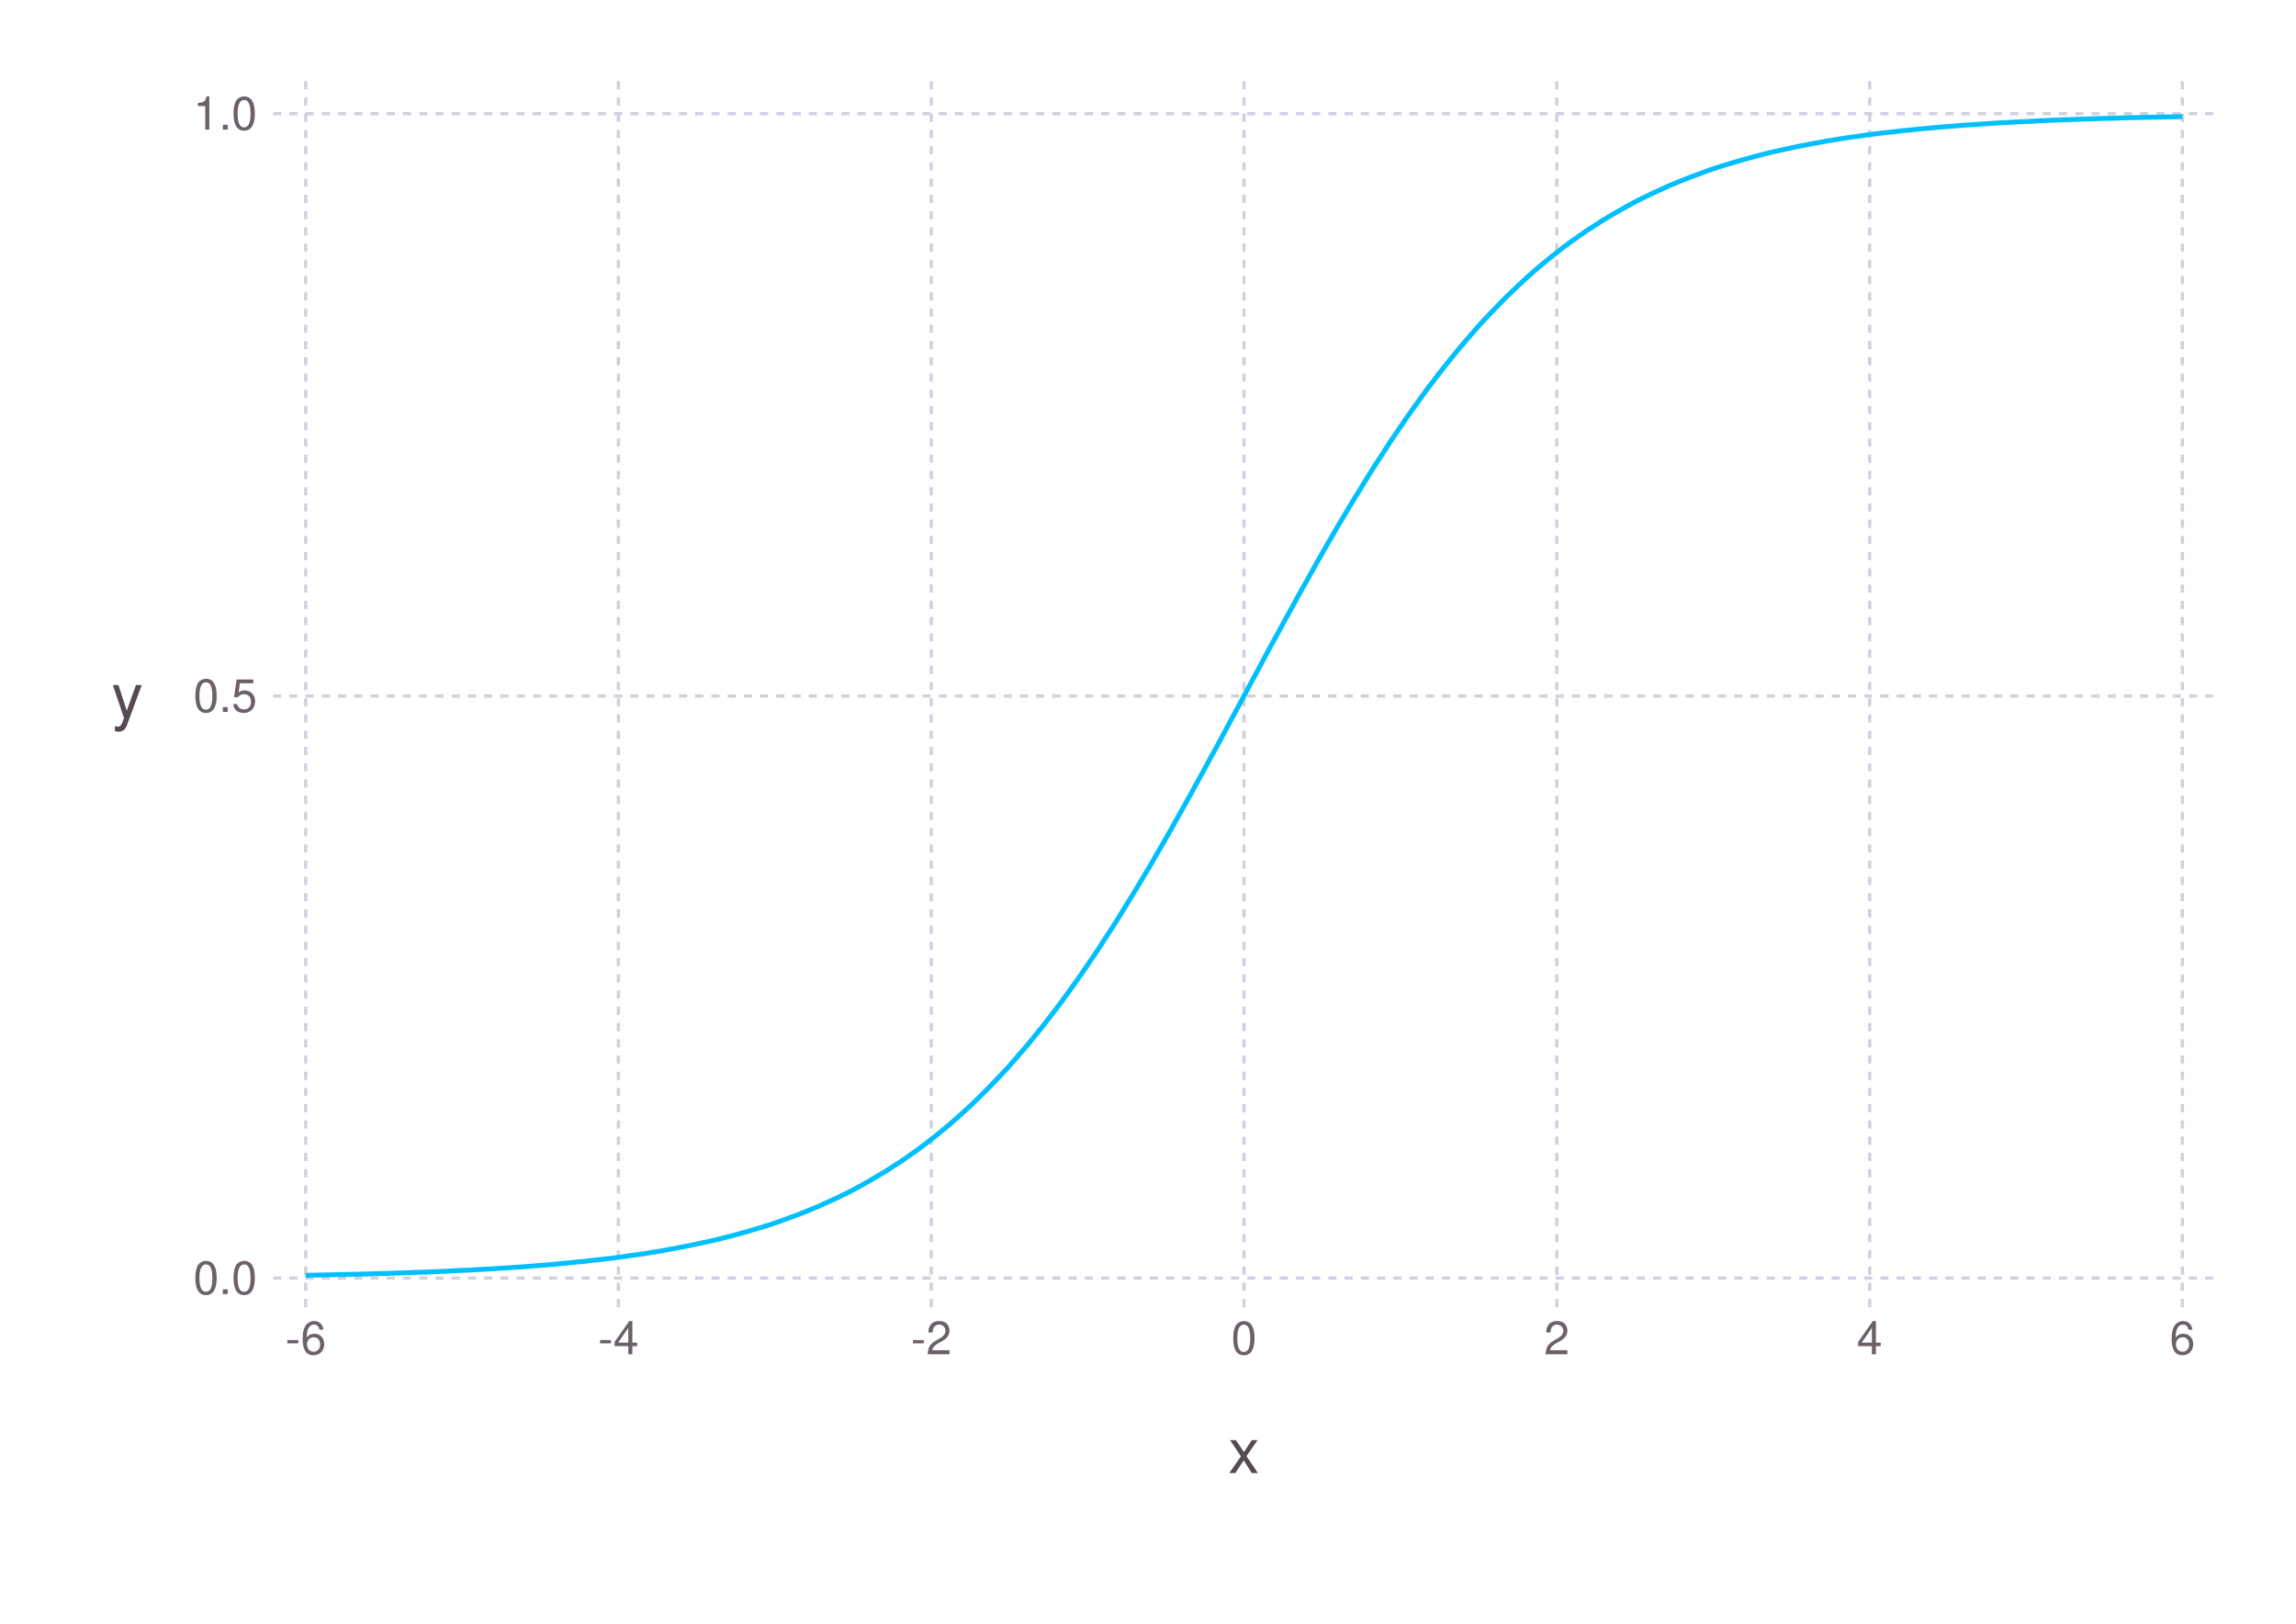
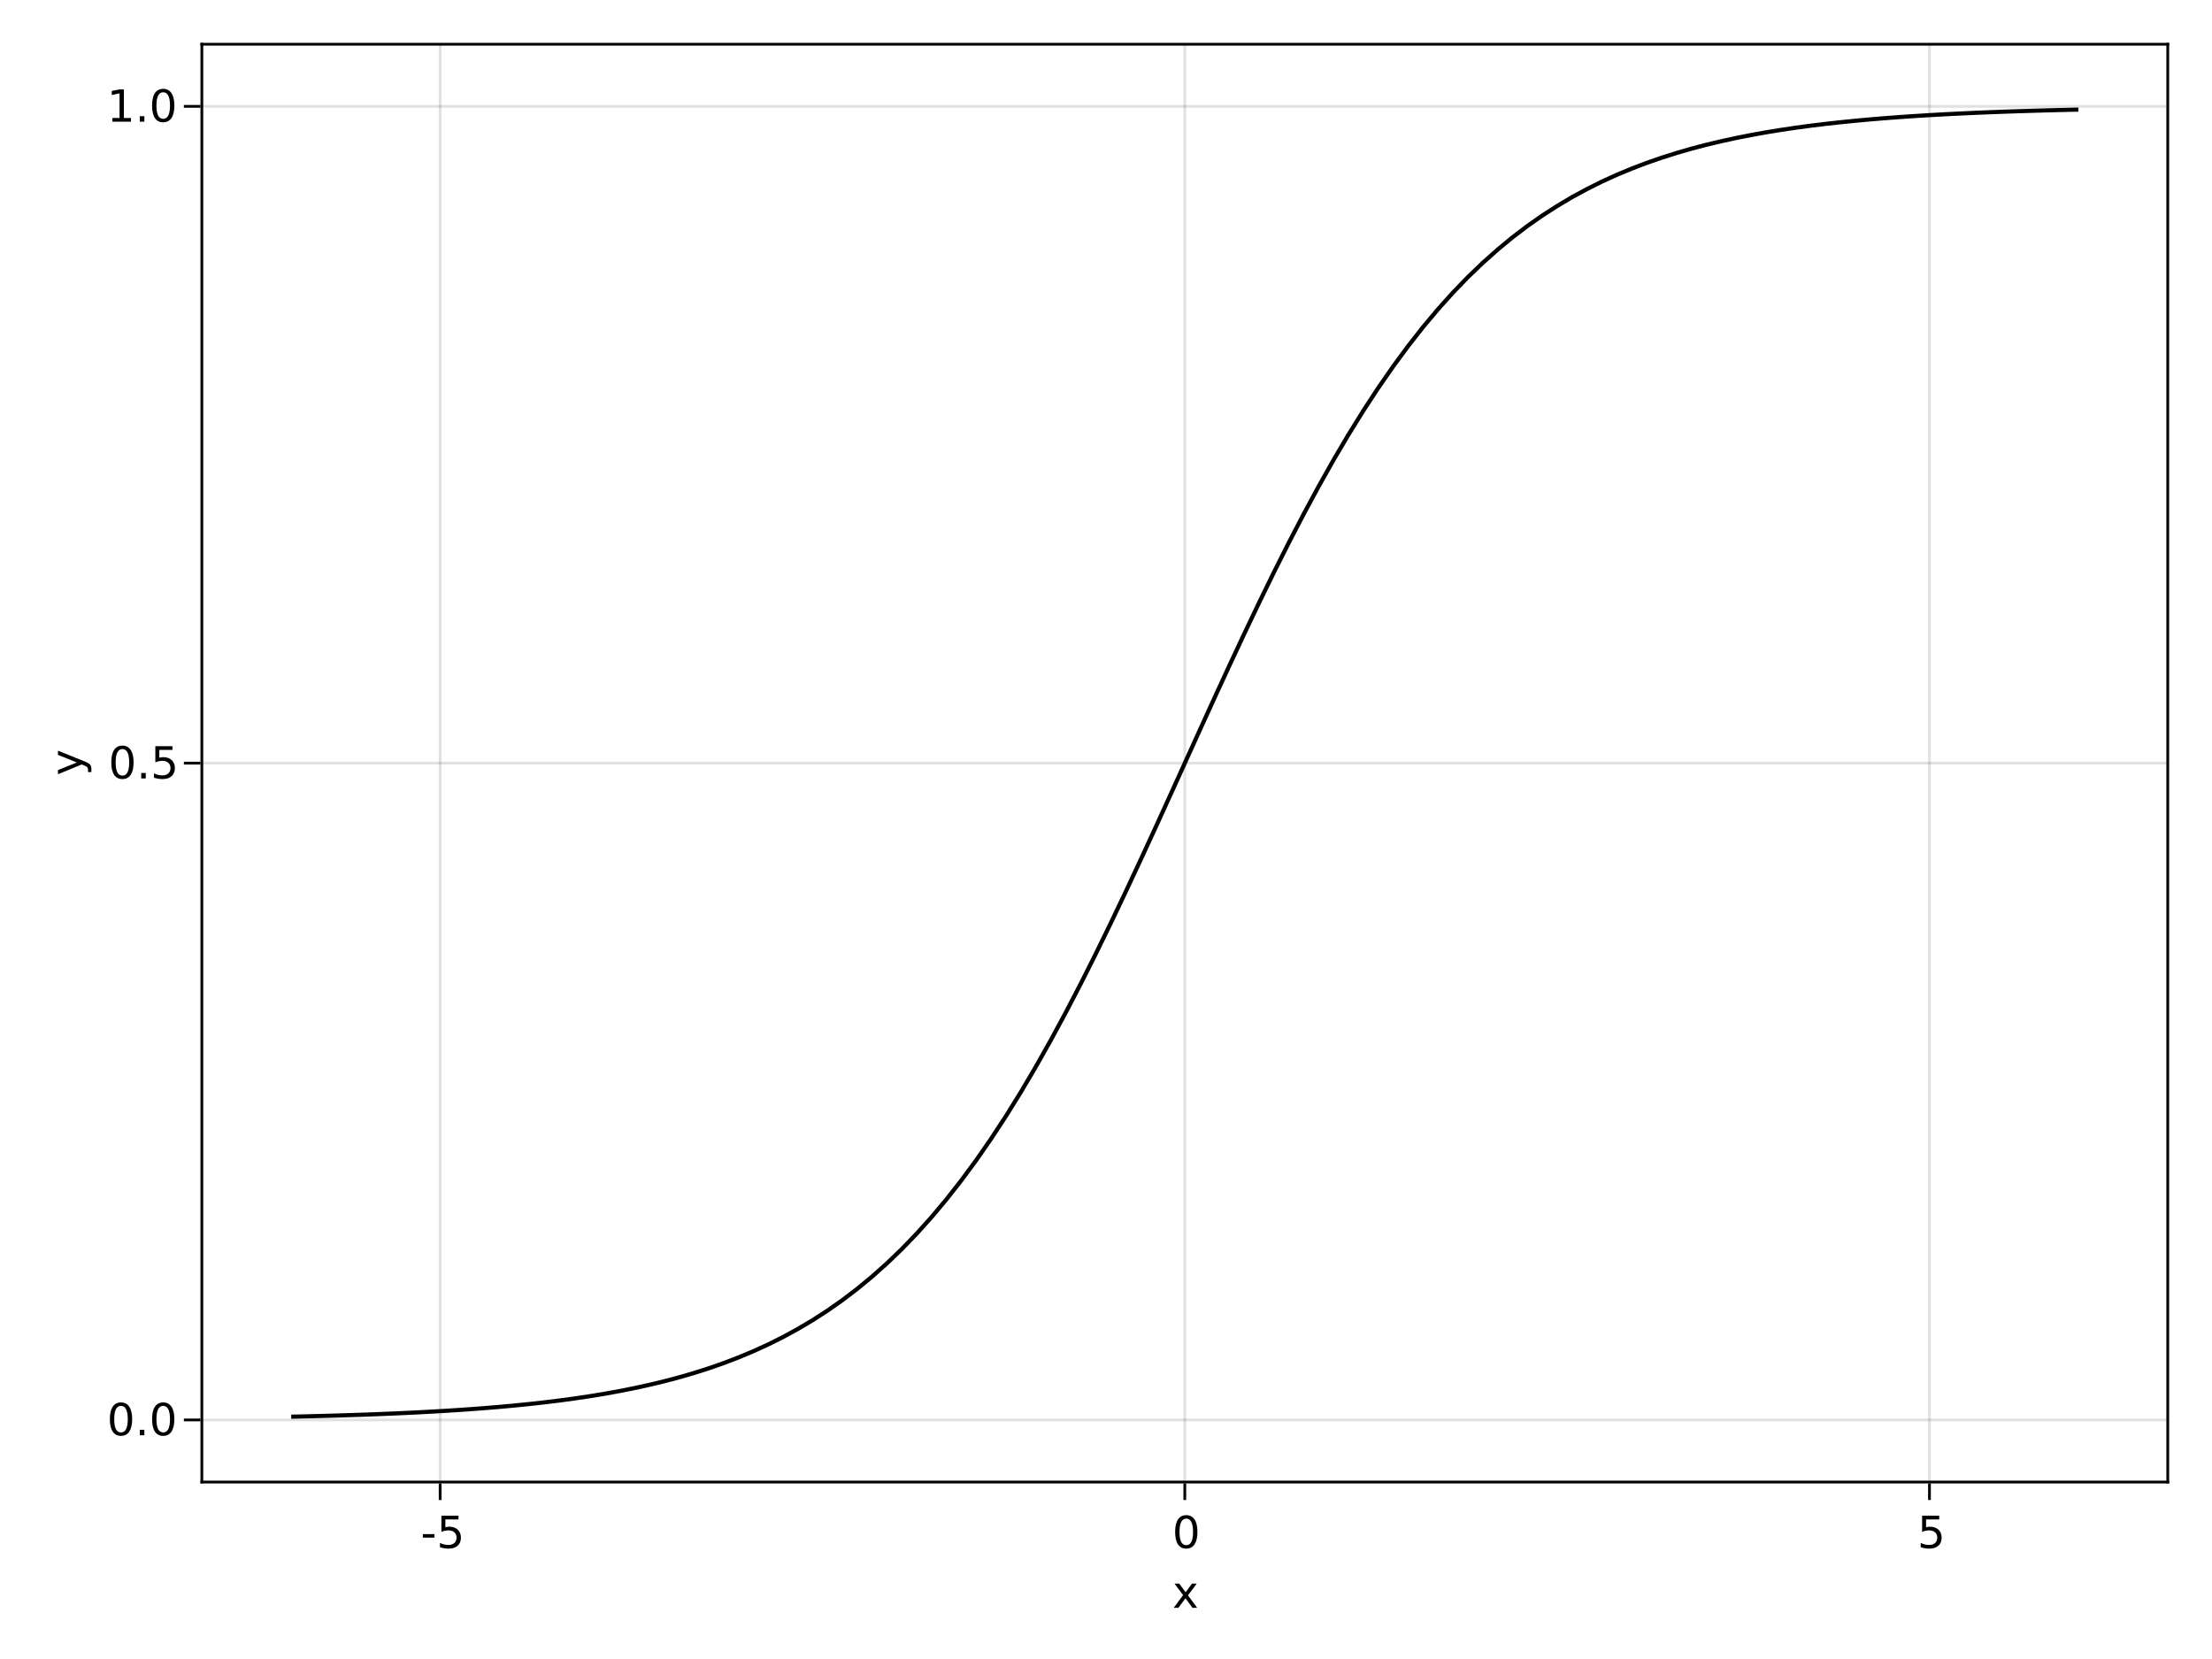
- <svg xmlns="http://www.w3.org/2000/svg" version="1.2" width="141.42mm" height="100mm" viewBox="0 0 141.42 100" stroke="none" fill="#000000" stroke-width="0.3" font-size="3.88">
+ <svg xmlns="http://www.w3.org/2000/svg" xmlns:xlink="http://www.w3.org/1999/xlink" width="600pt" height="450pt" viewBox="0 0 600 450" version="1.1">
  <defs>
-     <marker id="arrow" markerWidth="15" markerHeight="7" refX="5" refY="3.5" orient="auto" markerUnits="strokeWidth">
-       <path d="M0,0 L15,3.5 L0,7 z" stroke="context-stroke" fill="context-stroke" />
-     </marker>
+     <g>
+       <symbol overflow="visible" id="lfEWMddp0-0">
+         <path style="stroke:none;" d="M 0.594 2.125 L 0.594 -8.469 L 6.594 -8.469 L 6.594 2.125 Z M 1.266 1.453 L 5.938 1.453 L 5.938 -7.781 L 1.266 -7.781 Z M 1.266 1.453 " />
+       </symbol>
+       <symbol overflow="visible" id="lfEWMddp0-1">
+         <path style="stroke:none;" d="M 0.594 -3.766 L 3.75 -3.766 L 3.75 -2.812 L 0.594 -2.812 Z M 0.594 -3.766 " />
+       </symbol>
+       <symbol overflow="visible" id="lfEWMddp1-0">
+         <path style="stroke:none;" d="M 0.594 2.125 L 0.594 -8.469 L 6.594 -8.469 L 6.594 2.125 Z M 1.266 1.453 L 5.938 1.453 L 5.938 -7.781 L 1.266 -7.781 Z M 1.266 1.453 " />
+       </symbol>
+       <symbol overflow="visible" id="lfEWMddp1-1">
+         <path style="stroke:none;" d="M 1.297 -8.75 L 5.938 -8.75 L 5.938 -7.75 L 2.375 -7.75 L 2.375 -5.609 C 2.551 -5.672 2.723 -5.711 2.891 -5.734 C 3.066 -5.766 3.238 -5.781 3.406 -5.781 C 4.383 -5.781 5.16 -5.508 5.734 -4.969 C 6.305 -4.438 6.594 -3.719 6.594 -2.812 C 6.594 -1.863 6.297 -1.129 5.703 -0.609 C 5.117 -0.086 4.297 0.172 3.234 0.172 C 2.859 0.172 2.477 0.141 2.094 0.078 C 1.719 0.016 1.328 -0.078 0.922 -0.203 L 0.922 -1.391 C 1.273 -1.203 1.641 -1.062 2.016 -0.969 C 2.391 -0.875 2.785 -0.828 3.203 -0.828 C 3.879 -0.828 4.414 -1.004 4.812 -1.359 C 5.207 -1.711 5.406 -2.195 5.406 -2.812 C 5.406 -3.414 5.207 -3.895 4.812 -4.25 C 4.414 -4.602 3.879 -4.781 3.203 -4.781 C 2.891 -4.781 2.57 -4.742 2.25 -4.672 C 1.938 -4.609 1.617 -4.504 1.297 -4.359 Z M 1.297 -8.75 " />
+       </symbol>
+       <symbol overflow="visible" id="lfEWMddp1-2">
+         <path style="stroke:none;" d="M 3.812 -7.969 C 3.207 -7.969 2.75 -7.664 2.438 -7.062 C 2.133 -6.469 1.984 -5.566 1.984 -4.359 C 1.984 -3.16 2.133 -2.258 2.438 -1.656 C 2.75 -1.062 3.207 -0.766 3.812 -0.766 C 4.426 -0.766 4.883 -1.062 5.188 -1.656 C 5.5 -2.258 5.656 -3.16 5.656 -4.359 C 5.656 -5.566 5.5 -6.469 5.188 -7.062 C 4.883 -7.664 4.426 -7.969 3.812 -7.969 Z M 3.812 -8.906 C 4.789 -8.906 5.539 -8.516 6.062 -7.734 C 6.582 -6.961 6.844 -5.836 6.844 -4.359 C 6.844 -2.891 6.582 -1.766 6.062 -0.984 C 5.539 -0.211 4.789 0.172 3.812 0.172 C 2.832 0.172 2.082 -0.211 1.562 -0.984 C 1.051 -1.766 0.797 -2.891 0.797 -4.359 C 0.797 -5.836 1.051 -6.961 1.562 -7.734 C 2.082 -8.516 2.832 -8.906 3.812 -8.906 Z M 3.812 -8.906 " />
+       </symbol>
+       <symbol overflow="visible" id="lfEWMddp1-3">
+         <path style="stroke:none;" d="M 1.281 -1.484 L 2.516 -1.484 L 2.516 0 L 1.281 0 Z M 1.281 -1.484 " />
+       </symbol>
+       <symbol overflow="visible" id="lfEWMddp2-0">
+         <path style="stroke:none;" d="M 0.594 2.125 L 0.594 -8.469 L 6.594 -8.469 L 6.594 2.125 Z M 1.266 1.453 L 5.938 1.453 L 5.938 -7.781 L 1.266 -7.781 Z M 1.266 1.453 " />
+       </symbol>
+       <symbol overflow="visible" id="lfEWMddp2-1">
+         <path style="stroke:none;" d="M 3.812 -7.969 C 3.207 -7.969 2.75 -7.664 2.438 -7.062 C 2.133 -6.469 1.984 -5.566 1.984 -4.359 C 1.984 -3.16 2.133 -2.258 2.438 -1.656 C 2.75 -1.062 3.207 -0.766 3.812 -0.766 C 4.426 -0.766 4.883 -1.062 5.188 -1.656 C 5.5 -2.258 5.656 -3.16 5.656 -4.359 C 5.656 -5.566 5.5 -6.469 5.188 -7.062 C 4.883 -7.664 4.426 -7.969 3.812 -7.969 Z M 3.812 -8.906 C 4.789 -8.906 5.539 -8.516 6.062 -7.734 C 6.582 -6.961 6.844 -5.836 6.844 -4.359 C 6.844 -2.891 6.582 -1.766 6.062 -0.984 C 5.539 -0.211 4.789 0.172 3.812 0.172 C 2.832 0.172 2.082 -0.211 1.562 -0.984 C 1.051 -1.766 0.797 -2.891 0.797 -4.359 C 0.797 -5.836 1.051 -6.961 1.562 -7.734 C 2.082 -8.516 2.832 -8.906 3.812 -8.906 Z M 3.812 -8.906 " />
+       </symbol>
+       <symbol overflow="visible" id="lfEWMddp3-0">
+         <path style="stroke:none;" d="M 0.594 2.125 L 0.594 -8.469 L 6.594 -8.469 L 6.594 2.125 Z M 1.266 1.453 L 5.938 1.453 L 5.938 -7.781 L 1.266 -7.781 Z M 1.266 1.453 " />
+       </symbol>
+       <symbol overflow="visible" id="lfEWMddp3-1">
+         <path style="stroke:none;" d="M 1.297 -8.75 L 5.938 -8.75 L 5.938 -7.75 L 2.375 -7.75 L 2.375 -5.609 C 2.551 -5.672 2.723 -5.711 2.891 -5.734 C 3.066 -5.766 3.238 -5.781 3.406 -5.781 C 4.383 -5.781 5.16 -5.508 5.734 -4.969 C 6.305 -4.438 6.594 -3.719 6.594 -2.812 C 6.594 -1.863 6.297 -1.129 5.703 -0.609 C 5.117 -0.086 4.297 0.172 3.234 0.172 C 2.859 0.172 2.477 0.141 2.094 0.078 C 1.719 0.016 1.328 -0.078 0.922 -0.203 L 0.922 -1.391 C 1.273 -1.203 1.641 -1.062 2.016 -0.969 C 2.391 -0.875 2.785 -0.828 3.203 -0.828 C 3.879 -0.828 4.414 -1.004 4.812 -1.359 C 5.207 -1.711 5.406 -2.195 5.406 -2.812 C 5.406 -3.414 5.207 -3.895 4.812 -4.25 C 4.414 -4.602 3.879 -4.781 3.203 -4.781 C 2.891 -4.781 2.57 -4.742 2.25 -4.672 C 1.938 -4.609 1.617 -4.504 1.297 -4.359 Z M 1.297 -8.75 " />
+       </symbol>
+       <symbol overflow="visible" id="lfEWMddp3-2">
+         <path style="stroke:none;" d="M 6.594 -6.562 L 4.219 -3.375 L 6.703 0 L 5.438 0 L 3.531 -2.578 L 1.625 0 L 0.344 0 L 2.891 -3.438 L 0.562 -6.562 L 1.828 -6.562 L 3.578 -4.219 L 5.312 -6.562 Z M 6.594 -6.562 " />
+       </symbol>
+       <symbol overflow="visible" id="lfEWMddp4-0">
+         <path style="stroke:none;" d="M 0.594 2.125 L 0.594 -8.469 L 6.594 -8.469 L 6.594 2.125 Z M 1.266 1.453 L 5.938 1.453 L 5.938 -7.781 L 1.266 -7.781 Z M 1.266 1.453 " />
+       </symbol>
+       <symbol overflow="visible" id="lfEWMddp4-1">
+         <path style="stroke:none;" d="M 1.281 -1.484 L 2.516 -1.484 L 2.516 0 L 1.281 0 Z M 1.281 -1.484 " />
+       </symbol>
+       <symbol overflow="visible" id="lfEWMddp4-2">
+         <path style="stroke:none;" d="M 3.812 -7.969 C 3.207 -7.969 2.75 -7.664 2.438 -7.062 C 2.133 -6.469 1.984 -5.566 1.984 -4.359 C 1.984 -3.16 2.133 -2.258 2.438 -1.656 C 2.75 -1.062 3.207 -0.766 3.812 -0.766 C 4.426 -0.766 4.883 -1.062 5.188 -1.656 C 5.5 -2.258 5.656 -3.16 5.656 -4.359 C 5.656 -5.566 5.5 -6.469 5.188 -7.062 C 4.883 -7.664 4.426 -7.969 3.812 -7.969 Z M 3.812 -8.906 C 4.789 -8.906 5.539 -8.516 6.062 -7.734 C 6.582 -6.961 6.844 -5.836 6.844 -4.359 C 6.844 -2.891 6.582 -1.766 6.062 -0.984 C 5.539 -0.211 4.789 0.172 3.812 0.172 C 2.832 0.172 2.082 -0.211 1.562 -0.984 C 1.051 -1.766 0.797 -2.891 0.797 -4.359 C 0.797 -5.836 1.051 -6.961 1.562 -7.734 C 2.082 -8.516 2.832 -8.906 3.812 -8.906 Z M 3.812 -8.906 " />
+       </symbol>
+       <symbol overflow="visible" id="lfEWMddp5-0">
+         <path style="stroke:none;" d="M 0.594 2.125 L 0.594 -8.469 L 6.594 -8.469 L 6.594 2.125 Z M 1.266 1.453 L 5.938 1.453 L 5.938 -7.781 L 1.266 -7.781 Z M 1.266 1.453 " />
+       </symbol>
+       <symbol overflow="visible" id="lfEWMddp5-1">
+         <path style="stroke:none;" d="M 1.484 -1 L 3.422 -1 L 3.422 -7.672 L 1.312 -7.25 L 1.312 -8.328 L 3.406 -8.75 L 4.594 -8.75 L 4.594 -1 L 6.531 -1 L 6.531 0 L 1.484 0 Z M 1.484 -1 " />
+       </symbol>
+       <symbol overflow="visible" id="lfEWMddp5-2">
+         <path style="stroke:none;" d="M 3.812 -7.969 C 3.207 -7.969 2.75 -7.664 2.438 -7.062 C 2.133 -6.469 1.984 -5.566 1.984 -4.359 C 1.984 -3.16 2.133 -2.258 2.438 -1.656 C 2.75 -1.062 3.207 -0.766 3.812 -0.766 C 4.426 -0.766 4.883 -1.062 5.188 -1.656 C 5.5 -2.258 5.656 -3.16 5.656 -4.359 C 5.656 -5.566 5.5 -6.469 5.188 -7.062 C 4.883 -7.664 4.426 -7.969 3.812 -7.969 Z M 3.812 -8.906 C 4.789 -8.906 5.539 -8.516 6.062 -7.734 C 6.582 -6.961 6.844 -5.836 6.844 -4.359 C 6.844 -2.891 6.582 -1.766 6.062 -0.984 C 5.539 -0.211 4.789 0.172 3.812 0.172 C 2.832 0.172 2.082 -0.211 1.562 -0.984 C 1.051 -1.766 0.797 -2.891 0.797 -4.359 C 0.797 -5.836 1.051 -6.961 1.562 -7.734 C 2.082 -8.516 2.832 -8.906 3.812 -8.906 Z M 3.812 -8.906 " />
+       </symbol>
+       <symbol overflow="visible" id="lfEWMddp6-0">
+         <path style="stroke:none;" d="M 0.594 2.125 L 0.594 -8.469 L 6.594 -8.469 L 6.594 2.125 Z M 1.266 1.453 L 5.938 1.453 L 5.938 -7.781 L 1.266 -7.781 Z M 1.266 1.453 " />
+       </symbol>
+       <symbol overflow="visible" id="lfEWMddp6-1">
+         <path style="stroke:none;" d="M 1.281 -1.484 L 2.516 -1.484 L 2.516 0 L 1.281 0 Z M 1.281 -1.484 " />
+       </symbol>
+       <symbol overflow="visible" id="lfEWMddp7-0">
+         <path style="stroke:none;" d="M 2.125 -0.594 L -8.469 -0.594 L -8.469 -6.594 L 2.125 -6.594 Z M 1.453 -1.266 L 1.453 -5.938 L -7.781 -5.938 L -7.781 -1.266 Z M 1.453 -1.266 " />
+       </symbol>
+       <symbol overflow="visible" id="lfEWMddp7-1">
+         <path style="stroke:none;" d="M 0.609 -3.859 C 1.391 -3.555 1.898 -3.258 2.141 -2.969 C 2.379 -2.676 2.5 -2.289 2.5 -1.812 L 2.5 -0.953 L 1.594 -0.953 L 1.594 -1.578 C 1.594 -1.879 1.52 -2.109 1.375 -2.266 C 1.238 -2.43 0.91 -2.613 0.391 -2.812 L -0.109 -3.016 L -6.562 -0.359 L -6.562 -1.5 L -1.438 -3.547 L -6.562 -5.609 L -6.562 -6.75 Z M 0.609 -3.859 " />
+       </symbol>
+     </g>
  </defs>
-   <g class="plotroot xscalable yscalable" id="img-927f9532-1">
-     <g font-size="3.88" font-family="'PT Sans','Helvetica Neue','Helvetica',sans-serif" fill="#564A55" stroke="#000000" stroke-opacity="0.000" id="img-927f9532-2">
-       <g transform="translate(76.62,88.39)">
-         <g class="primitive">
-           <text text-anchor="middle" dy="0.6em">x</text>
-         </g>
-       </g>
+   <g id="surface1">
+     <rect x="0" y="0" width="600" height="450" style="fill:rgb(100%,100%,100%);fill-opacity:1;stroke:none;" />
+     <path style=" stroke:none;fill-rule:nonzero;fill:rgb(100%,100%,100%);fill-opacity:1;" d="M 54.75 402 L 588 402 L 588 12 L 54.75 12 Z M 54.75 402 " />
+     <path style="fill:none;stroke-width:1;stroke-linecap:butt;stroke-linejoin:miter;stroke:rgb(0%,0%,0%);stroke-opacity:0.12;stroke-miterlimit:10;" d="M 159.182 536 L 159.182 16 " transform="matrix(0.75,0,0,0.75,0,0)" />
+     <path style="fill:none;stroke-width:1;stroke-linecap:butt;stroke-linejoin:miter;stroke:rgb(0%,0%,0%);stroke-opacity:0.12;stroke-miterlimit:10;" d="M 428.5 536 L 428.5 16 " transform="matrix(0.75,0,0,0.75,0,0)" />
+     <path style="fill:none;stroke-width:1;stroke-linecap:butt;stroke-linejoin:miter;stroke:rgb(0%,0%,0%);stroke-opacity:0.12;stroke-miterlimit:10;" d="M 697.818 536 L 697.818 16 " transform="matrix(0.75,0,0,0.75,0,0)" />
+     <path style="fill:none;stroke-width:1;stroke-linecap:butt;stroke-linejoin:miter;stroke:rgb(0%,0%,0%);stroke-opacity:0.12;stroke-miterlimit:10;" d="M 73 513.536 L 784 513.536 " transform="matrix(0.75,0,0,0.75,0,0)" />
+     <path style="fill:none;stroke-width:1;stroke-linecap:butt;stroke-linejoin:miter;stroke:rgb(0%,0%,0%);stroke-opacity:0.12;stroke-miterlimit:10;" d="M 73 276 L 784 276 " transform="matrix(0.75,0,0,0.75,0,0)" />
+     <path style="fill:none;stroke-width:1;stroke-linecap:butt;stroke-linejoin:miter;stroke:rgb(0%,0%,0%);stroke-opacity:0.12;stroke-miterlimit:10;" d="M 73 38.464 L 784 38.464 " transform="matrix(0.75,0,0,0.75,0,0)" />
+     <g style="fill:rgb(0%,0%,0%);fill-opacity:1;">
+       <use xlink:href="#lfEWMddp0-1" x="114.098" y="419.891" />
    </g>
-     <g class="guide xlabels" font-size="2.82" font-family="'PT Sans Caption','Helvetica Neue','Helvetica',sans-serif" fill="#6C606B" id="img-927f9532-3">
-       <g transform="translate(18.83,81.71)">
-         <g class="primitive">
-           <text text-anchor="middle" dy="0.6em">-6</text>
-         </g>
-       </g>
-       <g transform="translate(38.09,81.71)">
-         <g class="primitive">
-           <text text-anchor="middle" dy="0.6em">-4</text>
-         </g>
-       </g>
-       <g transform="translate(57.36,81.71)">
-         <g class="primitive">
-           <text text-anchor="middle" dy="0.6em">-2</text>
-         </g>
-       </g>
-       <g transform="translate(76.62,81.71)">
-         <g class="primitive">
-           <text text-anchor="middle" dy="0.6em">0</text>
-         </g>
-       </g>
-       <g transform="translate(95.89,81.71)">
-         <g class="primitive">
-           <text text-anchor="middle" dy="0.6em">2</text>
-         </g>
-       </g>
-       <g transform="translate(115.16,81.71)">
-         <g class="primitive">
-           <text text-anchor="middle" dy="0.6em">4</text>
-         </g>
-       </g>
-       <g transform="translate(134.42,81.71)">
-         <g class="primitive">
-           <text text-anchor="middle" dy="0.6em">6</text>
-         </g>
-       </g>
+     <g style="fill:rgb(0%,0%,0%);fill-opacity:1;">
+       <use xlink:href="#lfEWMddp1-1" x="118.43" y="419.891" />
    </g>
-     <g clip-path="url(#img-927f9532-4)">
-       <g id="img-927f9532-5">
-         <g pointer-events="visible" stroke-width="0.3" fill="#000000" fill-opacity="0.000" stroke="#000000" stroke-opacity="0.000" class="guide background" id="img-927f9532-6">
-           <g transform="translate(76.62,42.86)" id="img-927f9532-7">
-             <path d="M-59.8,-37.86 L59.8,-37.86 59.8,37.86 -59.8,37.86  z" class="primitive" />
-           </g>
-         </g>
-         <g class="guide ygridlines xfixed" stroke-dasharray="0.5,0.5" stroke-width="0.2" stroke="#D0D0E0" id="img-927f9532-8">
-           <g transform="translate(76.62,78.71)" id="img-927f9532-9">
-             <path fill="none" d="M-59.8,0 L59.8,0 " class="primitive" />
-           </g>
-           <g transform="translate(76.62,42.86)" id="img-927f9532-10">
-             <path fill="none" d="M-59.8,0 L59.8,0 " class="primitive" />
-           </g>
-           <g transform="translate(76.62,7)" id="img-927f9532-11">
-             <path fill="none" d="M-59.8,0 L59.8,0 " class="primitive" />
-           </g>
-         </g>
-         <g class="guide xgridlines yfixed" stroke-dasharray="0.5,0.5" stroke-width="0.2" stroke="#D0D0E0" id="img-927f9532-12">
-           <g transform="translate(18.83,42.86)" id="img-927f9532-13">
-             <path fill="none" d="M0,-37.86 L0,37.86 " class="primitive" />
-           </g>
-           <g transform="translate(38.09,42.86)" id="img-927f9532-14">
-             <path fill="none" d="M0,-37.86 L0,37.86 " class="primitive" />
-           </g>
-           <g transform="translate(57.36,42.86)" id="img-927f9532-15">
-             <path fill="none" d="M0,-37.86 L0,37.86 " class="primitive" />
-           </g>
-           <g transform="translate(76.62,42.86)" id="img-927f9532-16">
-             <path fill="none" d="M0,-37.86 L0,37.86 " class="primitive" />
-           </g>
-           <g transform="translate(95.89,42.86)" id="img-927f9532-17">
-             <path fill="none" d="M0,-37.86 L0,37.86 " class="primitive" />
-           </g>
-           <g transform="translate(115.16,42.86)" id="img-927f9532-18">
-             <path fill="none" d="M0,-37.86 L0,37.86 " class="primitive" />
-           </g>
-           <g transform="translate(134.42,42.86)" id="img-927f9532-19">
-             <path fill="none" d="M0,-37.86 L0,37.86 " class="primitive" />
-           </g>
-         </g>
-         <g class="plotpanel" id="img-927f9532-20">
-           <g stroke-width="0.3" fill="#000000" fill-opacity="0.000" class="geometry" id="img-927f9532-21">
-             <g class="color_LCHab{Float32}(70.0f0,60.0f0,240.0f0)" stroke-dasharray="none" stroke="#00BFFF" id="img-927f9532-22">
-               <g transform="translate(76.62,42.86)" id="img-927f9532-23">
-                 <path fill="none" d="M-57.8,35.68 L-57.33,35.67 -56.87,35.66 -56.41,35.65 -55.94,35.64 -55.48,35.63 -55.01,35.62 -54.55,35.61 -54.08,35.6 -53.62,35.58 -53.16,35.57 -52.69,35.56 -52.23,35.54 -51.76,35.53 -51.3,35.51 -50.83,35.49 -50.37,35.48 -49.91,35.46 -49.44,35.44 -48.98,35.42 -48.51,35.39 -48.05,35.37 -47.58,35.35 -47.12,35.32 -46.66,35.3 -46.19,35.27 -45.73,35.24 -45.26,35.21 -44.8,35.18 -44.33,35.15 -43.87,35.11 -43.41,35.07 -42.94,35.04 -42.48,35 -42.01,34.95 -41.55,34.91 -41.09,34.86 -40.62,34.82 -40.16,34.76 -39.69,34.71 -39.23,34.66 -38.76,34.6 -38.3,34.54 -37.84,34.47 -37.37,34.41 -36.91,34.34 -36.44,34.26 -35.98,34.19 -35.51,34.1 -35.05,34.02 -34.59,33.93 -34.12,33.84 -33.66,33.74 -33.19,33.64 -32.73,33.54 -32.26,33.43 -31.8,33.31 -31.34,33.19 -30.87,33.06 -30.41,32.93 -29.94,32.79 -29.48,32.65 -29.01,32.5 -28.55,32.34 -28.09,32.17 -27.62,32 -27.16,31.82 -26.69,31.63 -26.23,31.44 -25.77,31.23 -25.3,31.02 -24.84,30.8 -24.37,30.57 -23.91,30.33 -23.44,30.07 -22.98,29.81 -22.52,29.54 -22.05,29.26 -21.59,28.96 -21.12,28.66 -20.66,28.34 -20.19,28.01 -19.73,27.67 -19.27,27.31 -18.8,26.94 -18.34,26.56 -17.87,26.16 -17.41,25.75 -16.94,25.32 -16.48,24.88 -16.02,24.43 -15.55,23.95 -15.09,23.47 -14.62,22.97 -14.16,22.45 -13.7,21.92 -13.23,21.37 -12.77,20.8 -12.3,20.22 -11.84,19.62 -11.37,19.01 -10.91,18.38 -10.45,17.74 -9.98,17.08 -9.52,16.4 -9.05,15.71 -8.59,15 -8.12,14.28 -7.66,13.55 -7.2,12.8 -6.73,12.04 -6.27,11.27 -5.8,10.49 -5.34,9.69 -4.87,8.88 -4.41,8.07 -3.95,7.24 -3.48,6.41 -3.02,5.57 -2.55,4.72 -2.09,3.87 -1.62,3.02 -1.16,2.16 -0.7,1.3 -0.23,0.43 0.23,-0.43 0.7,-1.3 1.16,-2.16 1.62,-3.02 2.09,-3.87 2.55,-4.72 3.02,-5.57 3.48,-6.41 3.95,-7.24 4.41,-8.07 4.87,-8.88 5.34,-9.69 5.8,-10.49 6.27,-11.27 6.73,-12.04 7.2,-12.8 7.66,-13.55 8.12,-14.28 8.59,-15 9.05,-15.71 9.52,-16.4 9.98,-17.08 10.45,-17.74 10.91,-18.38 11.37,-19.01 11.84,-19.62 12.3,-20.22 12.77,-20.8 13.23,-21.37 13.7,-21.92 14.16,-22.45 14.62,-22.97 15.09,-23.47 15.55,-23.95 16.02,-24.43 16.48,-24.88 16.94,-25.32 17.41,-25.75 17.87,-26.16 18.34,-26.56 18.8,-26.94 19.27,-27.31 19.73,-27.67 20.19,-28.01 20.66,-28.34 21.12,-28.66 21.59,-28.96 22.05,-29.26 22.52,-29.54 22.98,-29.81 23.44,-30.07 23.91,-30.33 24.37,-30.57 24.84,-30.8 25.3,-31.02 25.77,-31.23 26.23,-31.44 26.69,-31.63 27.16,-31.82 27.62,-32 28.09,-32.17 28.55,-32.34 29.01,-32.5 29.48,-32.65 29.94,-32.79 30.41,-32.93 30.87,-33.06 31.34,-33.19 31.8,-33.31 32.26,-33.43 32.73,-33.54 33.19,-33.64 33.66,-33.74 34.12,-33.84 34.59,-33.93 35.05,-34.02 35.51,-34.1 35.98,-34.19 36.44,-34.26 36.91,-34.34 37.37,-34.41 37.84,-34.47 38.3,-34.54 38.76,-34.6 39.23,-34.66 39.69,-34.71 40.16,-34.76 40.62,-34.82 41.09,-34.86 41.55,-34.91 42.01,-34.95 42.48,-35 42.94,-35.04 43.41,-35.07 43.87,-35.11 44.33,-35.15 44.8,-35.18 45.26,-35.21 45.73,-35.24 46.19,-35.27 46.66,-35.3 47.12,-35.32 47.58,-35.35 48.05,-35.37 48.51,-35.39 48.98,-35.42 49.44,-35.44 49.91,-35.46 50.37,-35.48 50.83,-35.49 51.3,-35.51 51.76,-35.53 52.23,-35.54 52.69,-35.56 53.16,-35.57 53.62,-35.58 54.08,-35.6 54.55,-35.61 55.01,-35.62 55.48,-35.63 55.94,-35.64 56.41,-35.65 56.87,-35.66 57.33,-35.67 57.8,-35.68 " class="primitive" />
-               </g>
-             </g>
-           </g>
-         </g>
-       </g>
+     <g style="fill:rgb(0%,0%,0%);fill-opacity:1;">
+       <use xlink:href="#lfEWMddp2-1" x="317.957" y="419.891" />
    </g>
-     <g class="guide ylabels" font-size="2.82" font-family="'PT Sans Caption','Helvetica Neue','Helvetica',sans-serif" fill="#6C606B" id="img-927f9532-24">
-       <g transform="translate(15.83,78.71)" id="img-927f9532-25">
-         <g class="primitive">
-           <text text-anchor="end" dy="0.35em">0.0</text>
-         </g>
-       </g>
-       <g transform="translate(15.83,42.86)" id="img-927f9532-26">
-         <g class="primitive">
-           <text text-anchor="end" dy="0.35em">0.5</text>
-         </g>
-       </g>
-       <g transform="translate(15.83,7)" id="img-927f9532-27">
-         <g class="primitive">
-           <text text-anchor="end" dy="0.35em">1.0</text>
-         </g>
-       </g>
+     <g style="fill:rgb(0%,0%,0%);fill-opacity:1;">
+       <use xlink:href="#lfEWMddp3-1" x="520.07" y="419.891" />
    </g>
-     <g font-size="3.88" font-family="'PT Sans','Helvetica Neue','Helvetica',sans-serif" fill="#564A55" stroke="#000000" stroke-opacity="0.000" id="img-927f9532-28">
-       <g transform="translate(8.81,42.86)" id="img-927f9532-29">
-         <g class="primitive">
-           <text text-anchor="end" dy="0.35em">y</text>
-         </g>
-       </g>
+     <g style="fill:rgb(0%,0%,0%);fill-opacity:1;">
+       <use xlink:href="#lfEWMddp3-2" x="318.02" y="436.109" />
    </g>
+     <g style="fill:rgb(0%,0%,0%);fill-opacity:1;">
+       <use xlink:href="#lfEWMddp1-2" x="29.004" y="389.309" />
+     </g>
+     <g style="fill:rgb(0%,0%,0%);fill-opacity:1;">
+       <use xlink:href="#lfEWMddp4-1" x="36.641" y="389.309" />
+     </g>
+     <g style="fill:rgb(0%,0%,0%);fill-opacity:1;">
+       <use xlink:href="#lfEWMddp1-2" x="40.453" y="389.309" />
+     </g>
+     <g style="fill:rgb(0%,0%,0%);fill-opacity:1;">
+       <use xlink:href="#lfEWMddp4-2" x="29.391" y="211.152" />
+     </g>
+     <g style="fill:rgb(0%,0%,0%);fill-opacity:1;">
+       <use xlink:href="#lfEWMddp1-3" x="37.023" y="211.152" />
+     </g>
+     <g style="fill:rgb(0%,0%,0%);fill-opacity:1;">
+       <use xlink:href="#lfEWMddp1-1" x="40.84" y="211.152" />
+     </g>
+     <g style="fill:rgb(0%,0%,0%);fill-opacity:1;">
+       <use xlink:href="#lfEWMddp5-1" x="29.004" y="33" />
+     </g>
+     <g style="fill:rgb(0%,0%,0%);fill-opacity:1;">
+       <use xlink:href="#lfEWMddp6-1" x="36.641" y="33" />
+     </g>
+     <g style="fill:rgb(0%,0%,0%);fill-opacity:1;">
+       <use xlink:href="#lfEWMddp5-2" x="40.453" y="33" />
+     </g>
+     <g style="fill:rgb(0%,0%,0%);fill-opacity:1;">
+       <use xlink:href="#lfEWMddp7-1" x="22.289" y="210.371" />
+     </g>
+     <path style="fill:none;stroke-width:1.5;stroke-linecap:butt;stroke-linejoin:miter;stroke:rgb(0%,0%,0%);stroke-opacity:1;stroke-miterlimit:10;" d="M 105.318 512.365 L 110.703 512.24 L 116.089 512.104 L 121.479 511.953 L 126.865 511.786 L 132.25 511.604 L 137.635 511.401 L 143.021 511.177 L 148.411 510.932 L 153.797 510.661 L 159.182 510.359 L 164.568 510.026 L 169.953 509.661 L 175.339 509.255 L 180.729 508.812 L 186.115 508.318 L 191.5 507.776 L 196.885 507.177 L 202.271 506.521 L 207.661 505.792 L 213.047 504.995 L 218.432 504.115 L 223.818 503.141 L 229.203 502.078 L 234.589 500.901 L 239.979 499.615 L 245.365 498.198 L 250.75 496.641 L 256.135 494.932 L 261.521 493.057 L 266.911 491.005 L 272.297 488.76 L 277.682 486.307 L 283.068 483.62 L 288.453 480.693 L 293.839 477.5 L 299.229 474.026 L 304.615 470.25 L 310 466.151 L 315.385 461.708 L 320.771 456.906 L 326.161 451.729 L 331.547 446.146 L 336.932 440.156 L 342.318 433.734 L 347.703 426.87 L 353.089 419.562 L 358.479 411.792 L 363.865 403.568 L 369.25 394.891 L 374.635 385.771 L 380.021 376.219 L 385.411 366.25 L 390.797 355.901 L 396.182 345.198 L 401.568 334.177 L 406.953 322.885 L 412.339 311.365 L 417.729 299.677 L 423.115 287.865 L 433.885 264.135 L 439.271 252.323 L 444.661 240.635 L 450.047 229.115 L 455.432 217.823 L 460.818 206.802 L 466.203 196.099 L 471.589 185.75 L 476.979 175.781 L 482.365 166.229 L 487.75 157.109 L 493.135 148.432 L 498.521 140.208 L 503.911 132.438 L 509.297 125.13 L 514.682 118.266 L 520.068 111.844 L 525.453 105.854 L 530.839 100.271 L 536.229 95.094 L 541.615 90.292 L 547 85.849 L 552.385 81.75 L 557.771 77.974 L 563.161 74.5 L 568.547 71.307 L 573.932 68.38 L 579.318 65.693 L 584.703 63.24 L 590.089 60.995 L 595.479 58.943 L 600.865 57.068 L 606.25 55.359 L 611.635 53.802 L 617.021 52.385 L 622.411 51.099 L 627.797 49.922 L 633.182 48.859 L 638.568 47.885 L 643.953 47.005 L 649.339 46.208 L 654.729 45.479 L 660.115 44.823 L 665.5 44.224 L 670.885 43.682 L 676.271 43.188 L 681.661 42.745 L 687.047 42.339 L 692.432 41.974 L 697.818 41.641 L 703.203 41.339 L 708.589 41.068 L 713.979 40.823 L 719.365 40.599 L 724.75 40.396 L 730.135 40.214 L 735.521 40.047 L 740.911 39.896 L 746.297 39.76 L 751.682 39.635 " transform="matrix(0.75,0,0,0.75,0,0)" />
+     <path style="fill:none;stroke-width:1;stroke-linecap:butt;stroke-linejoin:miter;stroke:rgb(0%,0%,0%);stroke-opacity:1;stroke-miterlimit:10;" d="M 159.182 536.5 L 159.182 542.5 " transform="matrix(0.75,0,0,0.75,0,0)" />
+     <path style="fill:none;stroke-width:1;stroke-linecap:butt;stroke-linejoin:miter;stroke:rgb(0%,0%,0%);stroke-opacity:1;stroke-miterlimit:10;" d="M 428.5 536.5 L 428.5 542.5 " transform="matrix(0.75,0,0,0.75,0,0)" />
+     <path style="fill:none;stroke-width:1;stroke-linecap:butt;stroke-linejoin:miter;stroke:rgb(0%,0%,0%);stroke-opacity:1;stroke-miterlimit:10;" d="M 697.818 536.5 L 697.818 542.5 " transform="matrix(0.75,0,0,0.75,0,0)" />
+     <path style="fill:none;stroke-width:1;stroke-linecap:butt;stroke-linejoin:miter;stroke:rgb(0%,0%,0%);stroke-opacity:1;stroke-miterlimit:10;" d="M 72.5 513.536 L 66.5 513.536 " transform="matrix(0.75,0,0,0.75,0,0)" />
+     <path style="fill:none;stroke-width:1;stroke-linecap:butt;stroke-linejoin:miter;stroke:rgb(0%,0%,0%);stroke-opacity:1;stroke-miterlimit:10;" d="M 72.5 276 L 66.5 276 " transform="matrix(0.75,0,0,0.75,0,0)" />
+     <path style="fill:none;stroke-width:1;stroke-linecap:butt;stroke-linejoin:miter;stroke:rgb(0%,0%,0%);stroke-opacity:1;stroke-miterlimit:10;" d="M 72.5 38.464 L 66.5 38.464 " transform="matrix(0.75,0,0,0.75,0,0)" />
+     <path style="fill:none;stroke-width:1;stroke-linecap:butt;stroke-linejoin:miter;stroke:rgb(0%,0%,0%);stroke-opacity:1;stroke-miterlimit:10;" d="M 72.5 536 L 784.5 536 " transform="matrix(0.75,0,0,0.75,0,0)" />
+     <path style="fill:none;stroke-width:1;stroke-linecap:butt;stroke-linejoin:miter;stroke:rgb(0%,0%,0%);stroke-opacity:1;stroke-miterlimit:10;" d="M 73 536.5 L 73 15.5 " transform="matrix(0.75,0,0,0.75,0,0)" />
+     <path style="fill:none;stroke-width:1;stroke-linecap:butt;stroke-linejoin:miter;stroke:rgb(0%,0%,0%);stroke-opacity:1;stroke-miterlimit:10;" d="M 72.5 16 L 784.5 16 " transform="matrix(0.75,0,0,0.75,0,0)" />
+     <path style="fill:none;stroke-width:1;stroke-linecap:butt;stroke-linejoin:miter;stroke:rgb(0%,0%,0%);stroke-opacity:1;stroke-miterlimit:10;" d="M 784 536.5 L 784 15.5 " transform="matrix(0.75,0,0,0.75,0,0)" />
  </g>
-   <defs>
-     <clipPath id="img-927f9532-4">
-       <path d="M16.83,5 L136.42,5 136.42,80.71 16.83,80.71 " />
-     </clipPath>
-   </defs>
</svg>
